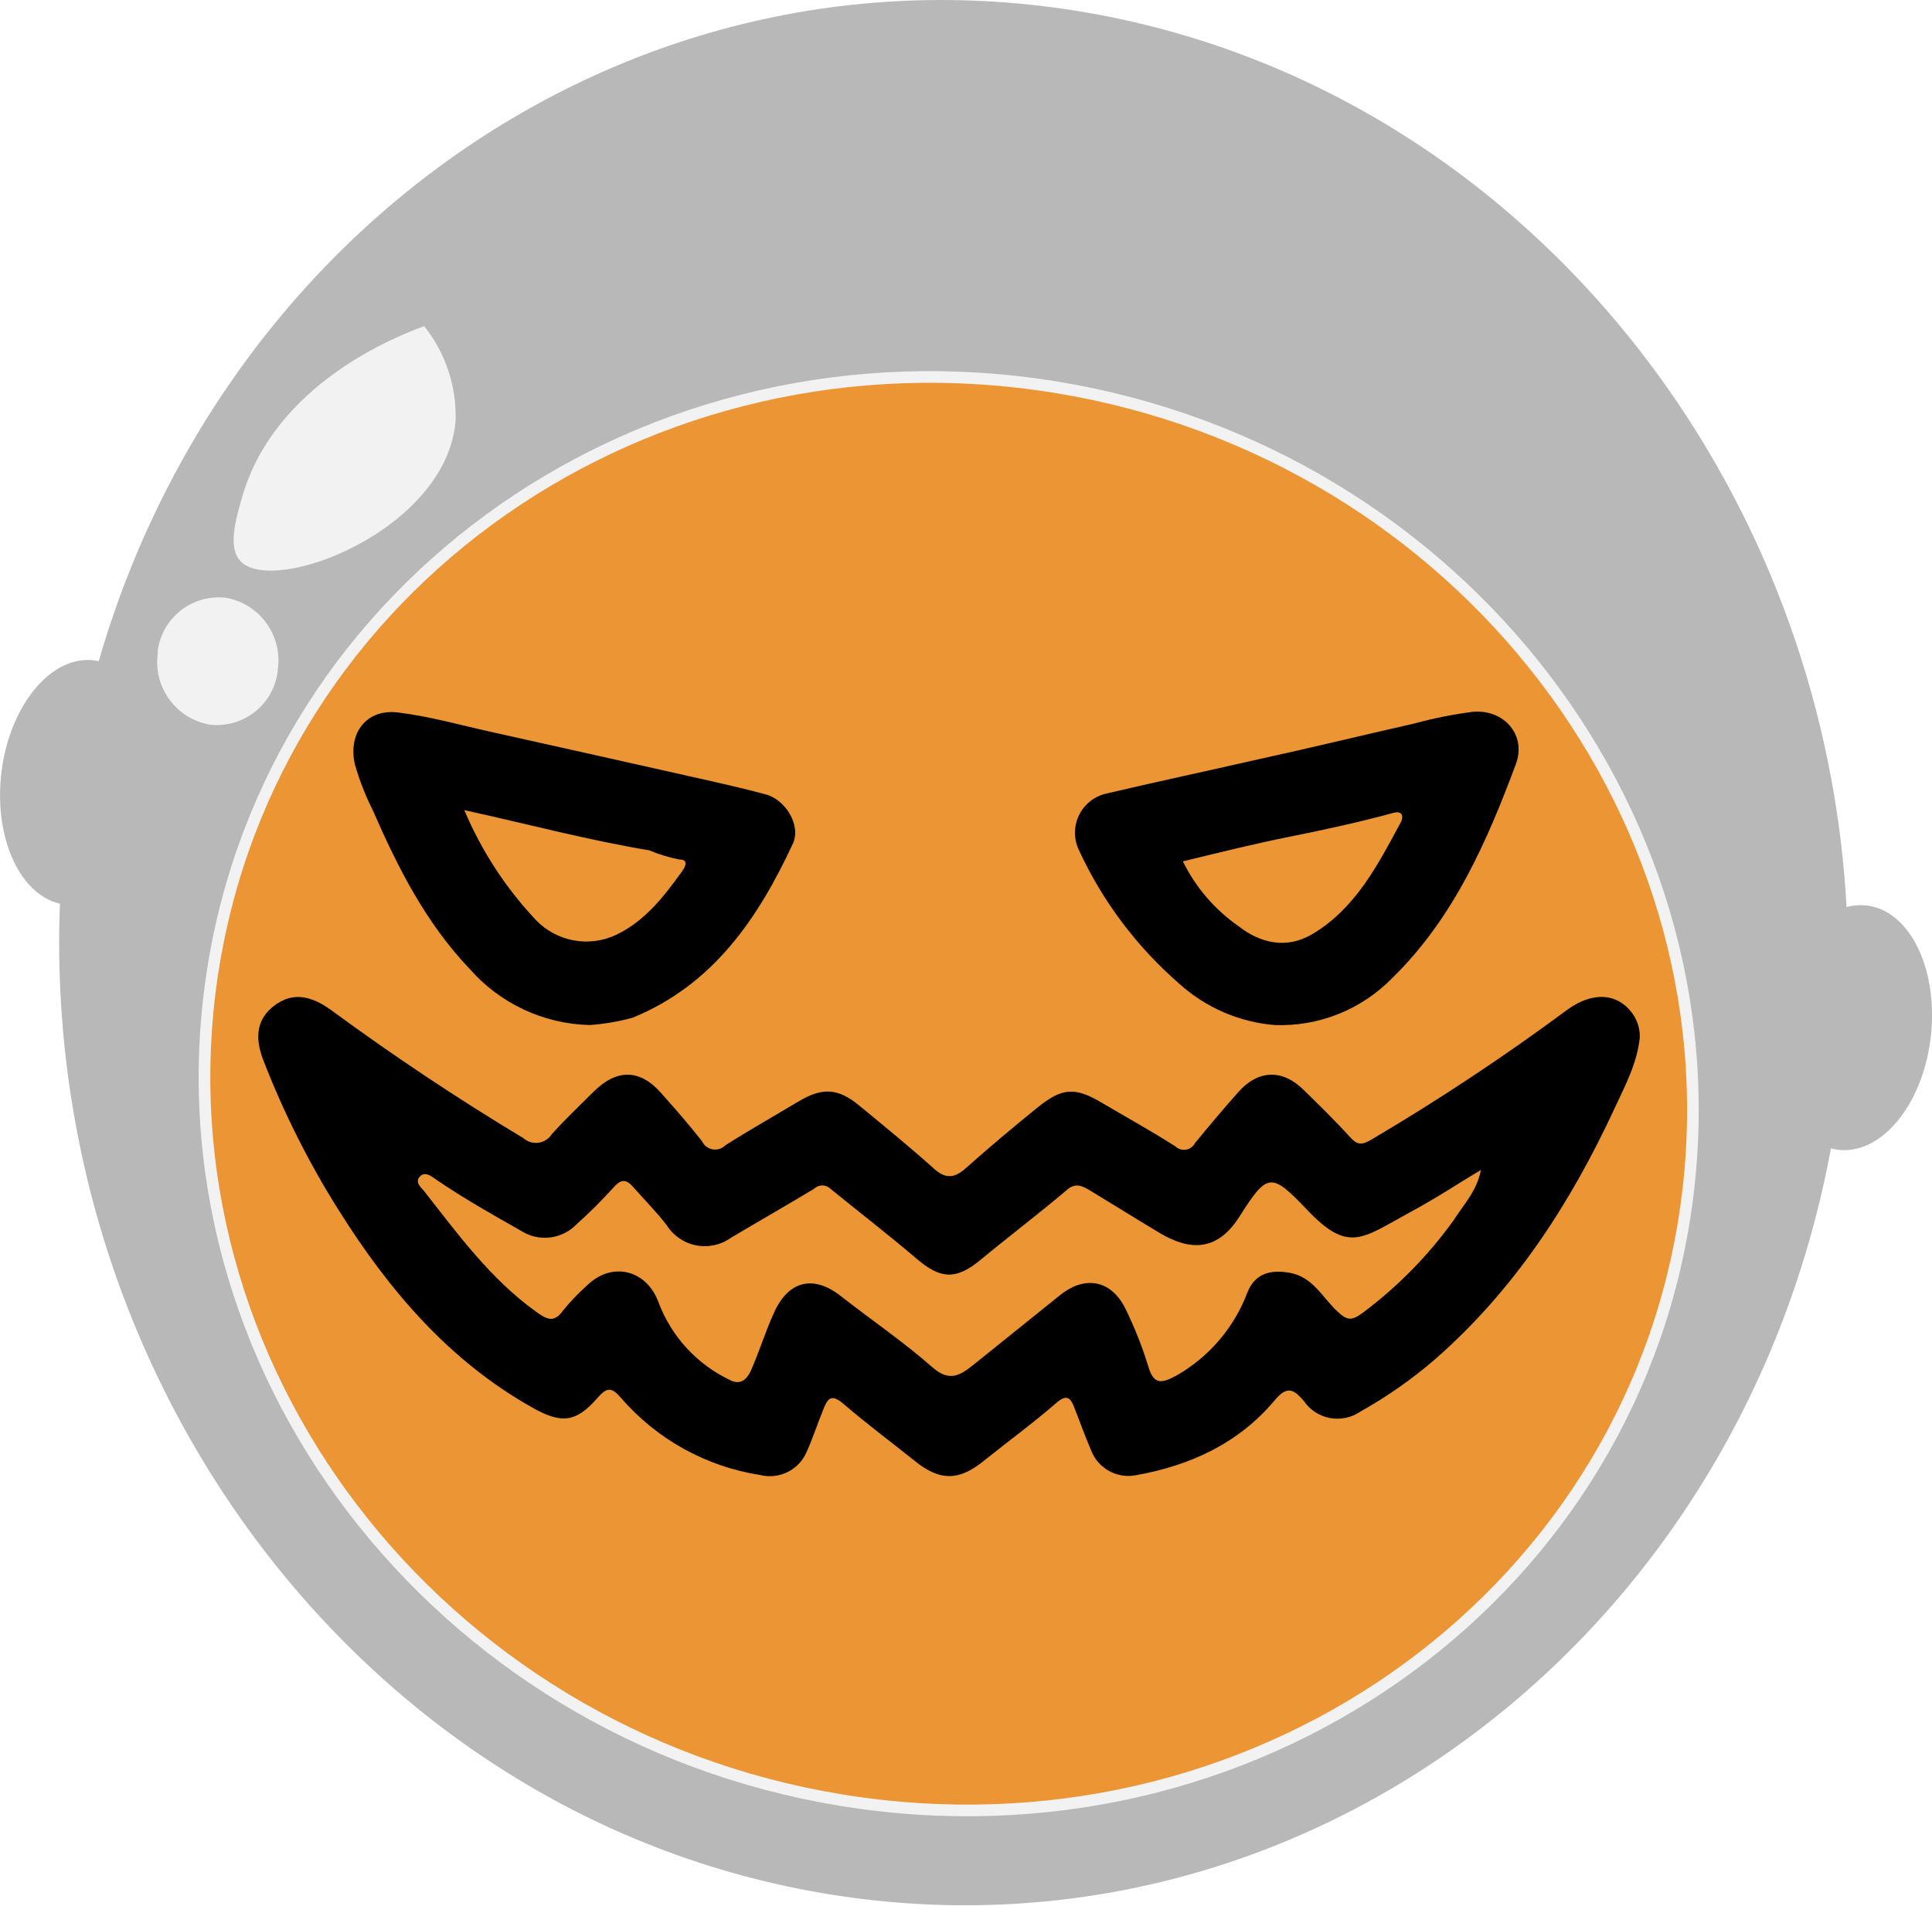
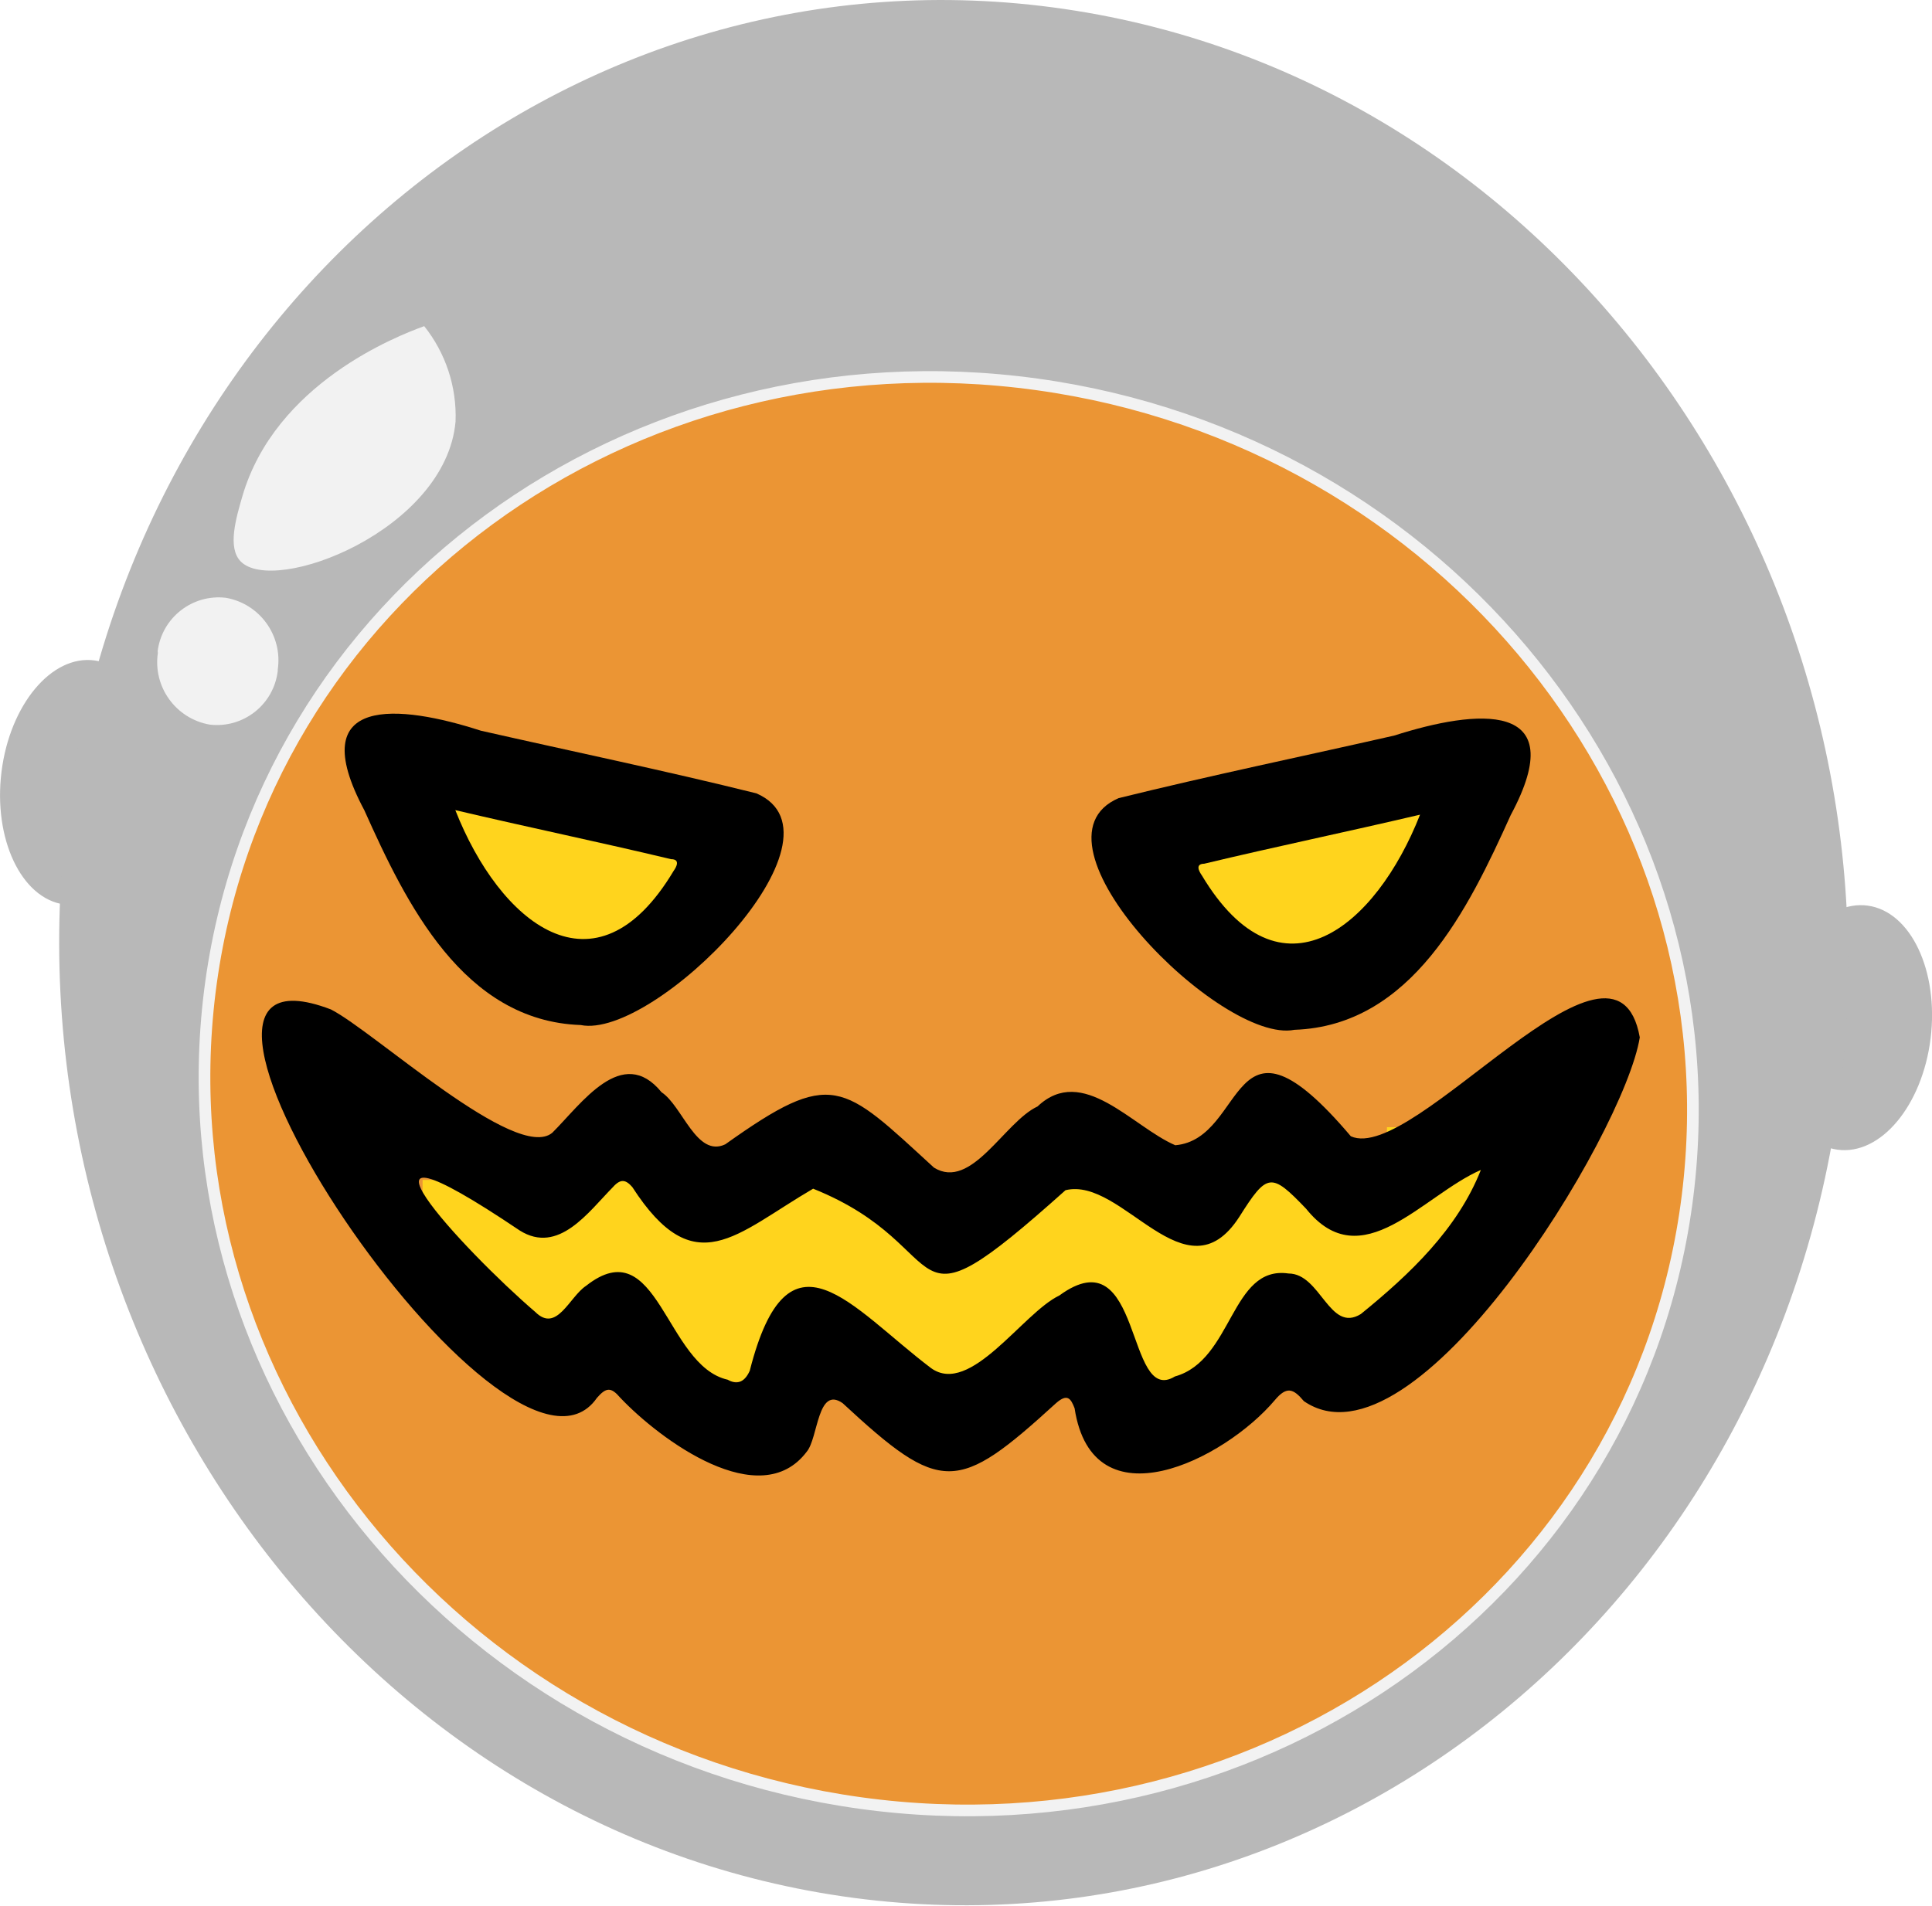
<svg xmlns="http://www.w3.org/2000/svg" id="Ebene_1" data-name="Ebene 1" viewBox="0 0 165.82 163.57">
  <defs>
-     <style>.cls-1{fill:#b8b8b8;}.cls-2{fill:#eb9534;stroke:#f2f2f2;stroke-miterlimit:10;}.cls-3{fill:#f2f2f2;}</style>
+     <style>.cls-1{fill:#b8b8b8;}.cls-2{fill:#eb9534;stroke:#f2f2f2;stroke-miterlimit:10;}.cls-3{fill:#ffd41d;}.cls-4{fill:#f2f2f2;}</style>
  </defs>
  <path class="cls-1" d="M165.69,89.15c-.72,5.79-4.3,10.06-8,9.55s-6.11-5.62-5.39-11.4,4.3-10.06,8-9.55S166.4,83.37,165.69,89.15Z" transform="translate(0.01 0)" />
  <path class="cls-1" d="M13.51,68.1c-.72,5.79-4.3,10.06-8,9.55S-.6,72,.12,66.25s4.3-10.06,8-9.55S14.23,62.27,13.51,68.1Z" transform="translate(0.01 0)" />
  <path class="cls-1" d="M5.67,70.66c-5.26,44.74,24.58,86,66.63,92.14S152.71,137.65,158,92.9,133.4,6.91,91.33.77,10.92,25.92,5.67,70.66Z" transform="translate(0.01 0)" />
  <path class="cls-2" d="M18,85.12c-4.19,33.63,20.81,64.82,55.83,69.67s66.81-18.49,71-52.12S124.05,37.85,89,33,22.22,51.49,18,85.12Z" transform="translate(0.01 0)" />
-   <path class="cls-3" d="M13.54,56.05A5.44,5.44,0,0,0,18,62.21a5.26,5.26,0,0,0,5.83-4.62s0-.07,0-.11a5.45,5.45,0,0,0-4.46-6.16,5.28,5.28,0,0,0-5.85,4.6S13.54,56,13.54,56.05Z" transform="translate(0.01 0)" />
-   <path class="cls-3" d="M36.4,28c-2.37.86-12.78,4.92-15.61,14.61-.55,1.9-1.28,4.39-.16,5.57,2.85,3,17.64-2.65,18.46-12A12.37,12.37,0,0,0,36.4,28Z" transform="translate(0.01 0)" />
-   <path d="M140.73,89.06c-.22,2.24-1.29,4.2-2.21,6.19-3.77,8.11-8.57,15.51-15.38,21.46a38.72,38.72,0,0,1-6.4,4.48,3.48,3.48,0,0,1-4.84-.91c-.91-1.08-1.48-1.29-2.5-.07-3.09,3.69-7.21,5.59-11.87,6.43a3.43,3.43,0,0,1-3.91-2.17c-.5-1.18-.94-2.38-1.4-3.57-.33-.86-.63-1.28-1.59-.44-2,1.74-4.17,3.32-6.26,5s-3.71,1.69-5.82,0-4.22-3.26-6.24-5c-1-.83-1.29-.34-1.62.45-.51,1.23-.91,2.51-1.46,3.72a3.44,3.44,0,0,1-4,2A19.81,19.81,0,0,1,53.28,120c-.8-.94-1.21-.9-2,0-1.84,2.13-3.12,2.26-5.64.82-7.1-4-12.22-10-16.52-16.83a74.74,74.74,0,0,1-6.54-13c-.79-2.06-.48-3.6,1-4.69s3-.9,4.82.41q8,5.88,16.51,11a1.62,1.62,0,0,0,2.46-.37c1.13-1.24,2.35-2.41,3.54-3.59,2-2,4-2,5.84.11,1.2,1.34,2.38,2.7,3.49,4.11a1.24,1.24,0,0,0,2,.36c2.06-1.31,4.18-2.51,6.27-3.76s3.43-1.15,5.26.37c2.15,1.77,4.31,3.53,6.38,5.39,1.05.94,1.8.8,2.79-.09,2-1.78,4-3.46,6.1-5.16s3.21-1.78,5.53-.4c2.1,1.24,4.24,2.42,6.29,3.73a1.07,1.07,0,0,0,1.7-.28c1.21-1.48,2.44-2.94,3.71-4.37,1.7-1.92,3.78-2,5.61-.19,1.37,1.34,2.74,2.68,4,4.07.57.62.94.7,1.74.24A191.76,191.76,0,0,0,134.49,86.7c2.22-1.62,4.38-1.45,5.65.37A3.32,3.32,0,0,1,140.73,89.06Zm-13.64,11.38c-2,1.2-3.93,2.48-6,3.59-4.22,2.29-5.35,3.63-9-.26-3-3.13-3.33-3.11-5.74.71-2,3.11-4.39,2.81-6.83,1.37-2-1.2-4-2.45-6-3.66-.66-.4-1.26-.68-2,0-2.43,2.06-5,4-7.41,6-2.07,1.7-3.4,1.63-5.45-.13-2.42-2.06-4.93-4-7.39-6a1,1,0,0,0-1.41,0c-2.36,1.42-4.76,2.79-7.13,4.2a3.86,3.86,0,0,1-5.52-1.08c-.88-1.15-1.92-2.18-2.87-3.27-.56-.64-1-.74-1.66,0a42.4,42.4,0,0,1-3.22,3.21,3.78,3.78,0,0,1-4.79.52c-2.45-1.39-4.91-2.77-7.24-4.37-.38-.26-.94-.74-1.39-.28s0,.88.32,1.23c2.93,3.73,5.72,7.58,9.65,10.4.88.63,1.51,1,2.3-.1a18.07,18.07,0,0,1,2.05-2.15c2.16-2.13,5.19-1.36,6.19,1.54a12.07,12.07,0,0,0,6,6.52c.68.39,1.39.35,1.89-.77.73-1.63,1.23-3.34,2-5,1.22-2.69,3.34-3.24,5.69-1.41,2.63,2.06,5.41,3.95,7.92,6.16,1.47,1.28,2.4.62,3.5-.25l7.46-6c2.19-1.74,4.47-1.22,5.65,1.35a33.62,33.62,0,0,1,1.88,4.78c.46,1.62,1.16,1.48,2.39.82a13.83,13.83,0,0,0,6.15-7.22c.67-1.6,2-1.9,3.6-1.62,2,.35,2.81,2.13,4.1,3.32.76.71,1.15.86,2.11.16a36.42,36.42,0,0,0,7.87-8C125.6,103.43,126.77,102.22,127.09,100.44Z" transform="translate(0.01 0)" />
-   <path d="M109.37,88a13.93,13.93,0,0,1-8.17-3.55A34.18,34.18,0,0,1,92.6,73a3.45,3.45,0,0,1,2.25-4.85c4.25-1,8.52-1.91,12.77-2.88,4.59-1,9.18-2.12,13.77-3.16a37.06,37.06,0,0,1,5-1c2.69-.24,4.64,2,3.7,4.5-2.49,6.69-5.37,13.24-10.6,18.35A13.39,13.39,0,0,1,109.37,88Zm-7.83-14a14.62,14.62,0,0,0,4.72,5.49c1.91,1.51,4.16,2,6.34.72,3.74-2.21,5.67-6,7.62-9.62.22-.4.21-1-.58-.82-3,.82-6,1.47-9,2.07S104.68,73.18,101.54,73.94Z" transform="translate(0.01 0)" />
-   <path d="M50.59,88A14.14,14.14,0,0,1,40.3,83.18C36.55,79.25,34.14,74.5,32,69.59a22.77,22.77,0,0,1-1.56-4c-.58-2.67,1-4.77,3.75-4.42s5.23,1.06,7.84,1.64q9,2,17.88,4c1.93.43,3.86.87,5.77,1.38,1.74.45,3.08,2.67,2.36,4.24-3,6.44-6.83,12.1-13.75,14.94A19,19,0,0,1,50.59,88ZM39.84,69.55A31.76,31.76,0,0,0,46,79a6,6,0,0,0,6.87,1.26c2.5-1.2,4.11-3.3,5.67-5.47.24-.33.6-1-.23-1A12.87,12.87,0,0,1,55.71,73C50.46,72.13,45.31,70.75,39.84,69.55Z" transform="translate(0.01 0)" />
+   <rect class="cls-3" x="36.27" y="101.3" width="90.83" height="9.06" />
+   <rect class="cls-3" x="119.04" y="96.77" width="8.07" height="9.06" />
+   <rect class="cls-3" x="42.31" y="106.91" width="78.95" height="11.72" />
+   <path class="cls-4" d="M13.54,56.05A5.44,5.44,0,0,0,18,62.21a5.26,5.26,0,0,0,5.83-4.62s0-.07,0-.11a5.45,5.45,0,0,0-4.46-6.16,5.28,5.28,0,0,0-5.85,4.6S13.54,56,13.54,56.05Z" transform="translate(0.01 0)" />
+   <path class="cls-4" d="M36.4,28c-2.37.86-12.78,4.92-15.61,14.61-.55,1.9-1.28,4.39-.16,5.57,2.85,3,17.64-2.65,18.46-12A12.37,12.37,0,0,0,36.4,28Z" transform="translate(0.01 0)" />
+   <path d="M140.73,89.06c-1.34,8.31-19.3,37.78-28.83,31.23-.91-1.09-1.48-1.3-2.5-.08-4.32,5.11-15.63,10.8-17.18.69-.33-.86-.63-1.28-1.59-.44-8.48,7.74-9.85,7.85-18.32,0-2.17-1.51-2.09,3-3.08,4.17-4,5.31-12.56-1-16-4.63-.8-.94-1.21-.9-2,0C43.52,131.17,8.77,79.17,28.39,86.66c3.7,1.88,15.91,13.15,19,10.59,2.5-2.48,6-7.63,9.38-3.48,1.8,1.18,3,5.64,5.47,4.47,9.22-6.57,10-5.25,17.91,2,3.22,2,6.05-3.93,8.89-5.25,3.87-3.67,8.13,1.74,11.82,3.33,6.22-.53,4.57-13.16,15.07-.77C121.35,100,138.65,77.42,140.73,89.06Zm-13.64,11.38c-5,2.18-10.23,9.28-15,3.33-3-3.13-3.33-3.11-5.74.71-4.61,7.12-10-3.5-14.91-2.3-14.84,13.29-8.88,5-21.66-.13-6.66,3.89-10.16,8.16-15.52-.14-.56-.64-1-.74-1.66,0-2.11,2.14-4.67,5.82-8,3.73-17-11.45-4.77,1.77,1.34,7,1.84,1.82,2.92-1.31,4.35-2.25,6.19-4.88,6.79,6.86,12.16,8.06.68.39,1.39.35,1.89-.77,3.31-13,8.67-5.44,15.57-.22,3.37,2.41,7.85-4.74,11-6.24,7.19-5.25,5.66,9.56,9.92,6.95,5-1.39,4.78-9.56,9.75-8.84,2.77,0,3.51,5.15,6.21,3.48C121,109.39,125.09,105.51,127.09,100.44Z" transform="translate(0.01 0)" />
+   <rect class="cls-3" x="36.75" y="67.17" width="23.36" height="14.61" rx="7.3" />
+   <path d="M49.83,88c-10.09-.35-15-10.47-18.57-18.44-5.34-10,3.08-9.07,10-6.83,7.89,1.79,15.81,3.43,23.65,5.38C73.49,71.83,56.14,89.28,49.83,88ZM39.07,69.55c3.79,9.64,12,16.5,18.74,5.21.24-.33.59-1-.23-1C51.44,72.29,45.48,71.06,39.07,69.55Z" transform="translate(0.01 0)" />
+   <rect class="cls-3" x="101.84" y="68.17" width="23.36" height="14.61" rx="7.3" />
+   <path d="M96,68.52c7.85-1.94,15.77-3.58,23.65-5.37,7-2.24,15.37-3.16,10,6.83-3.61,8-8.48,18.08-18.56,18.43C104.78,89.67,87.43,72.22,96,68.52Zm7.37,5.63c-.83,0-.47.66-.23,1,6.76,11.29,14.94,4.43,18.73-5.21C115.44,71.45,109.49,72.68,103.35,74.15Z" transform="translate(0.01 0)" />
</svg>
